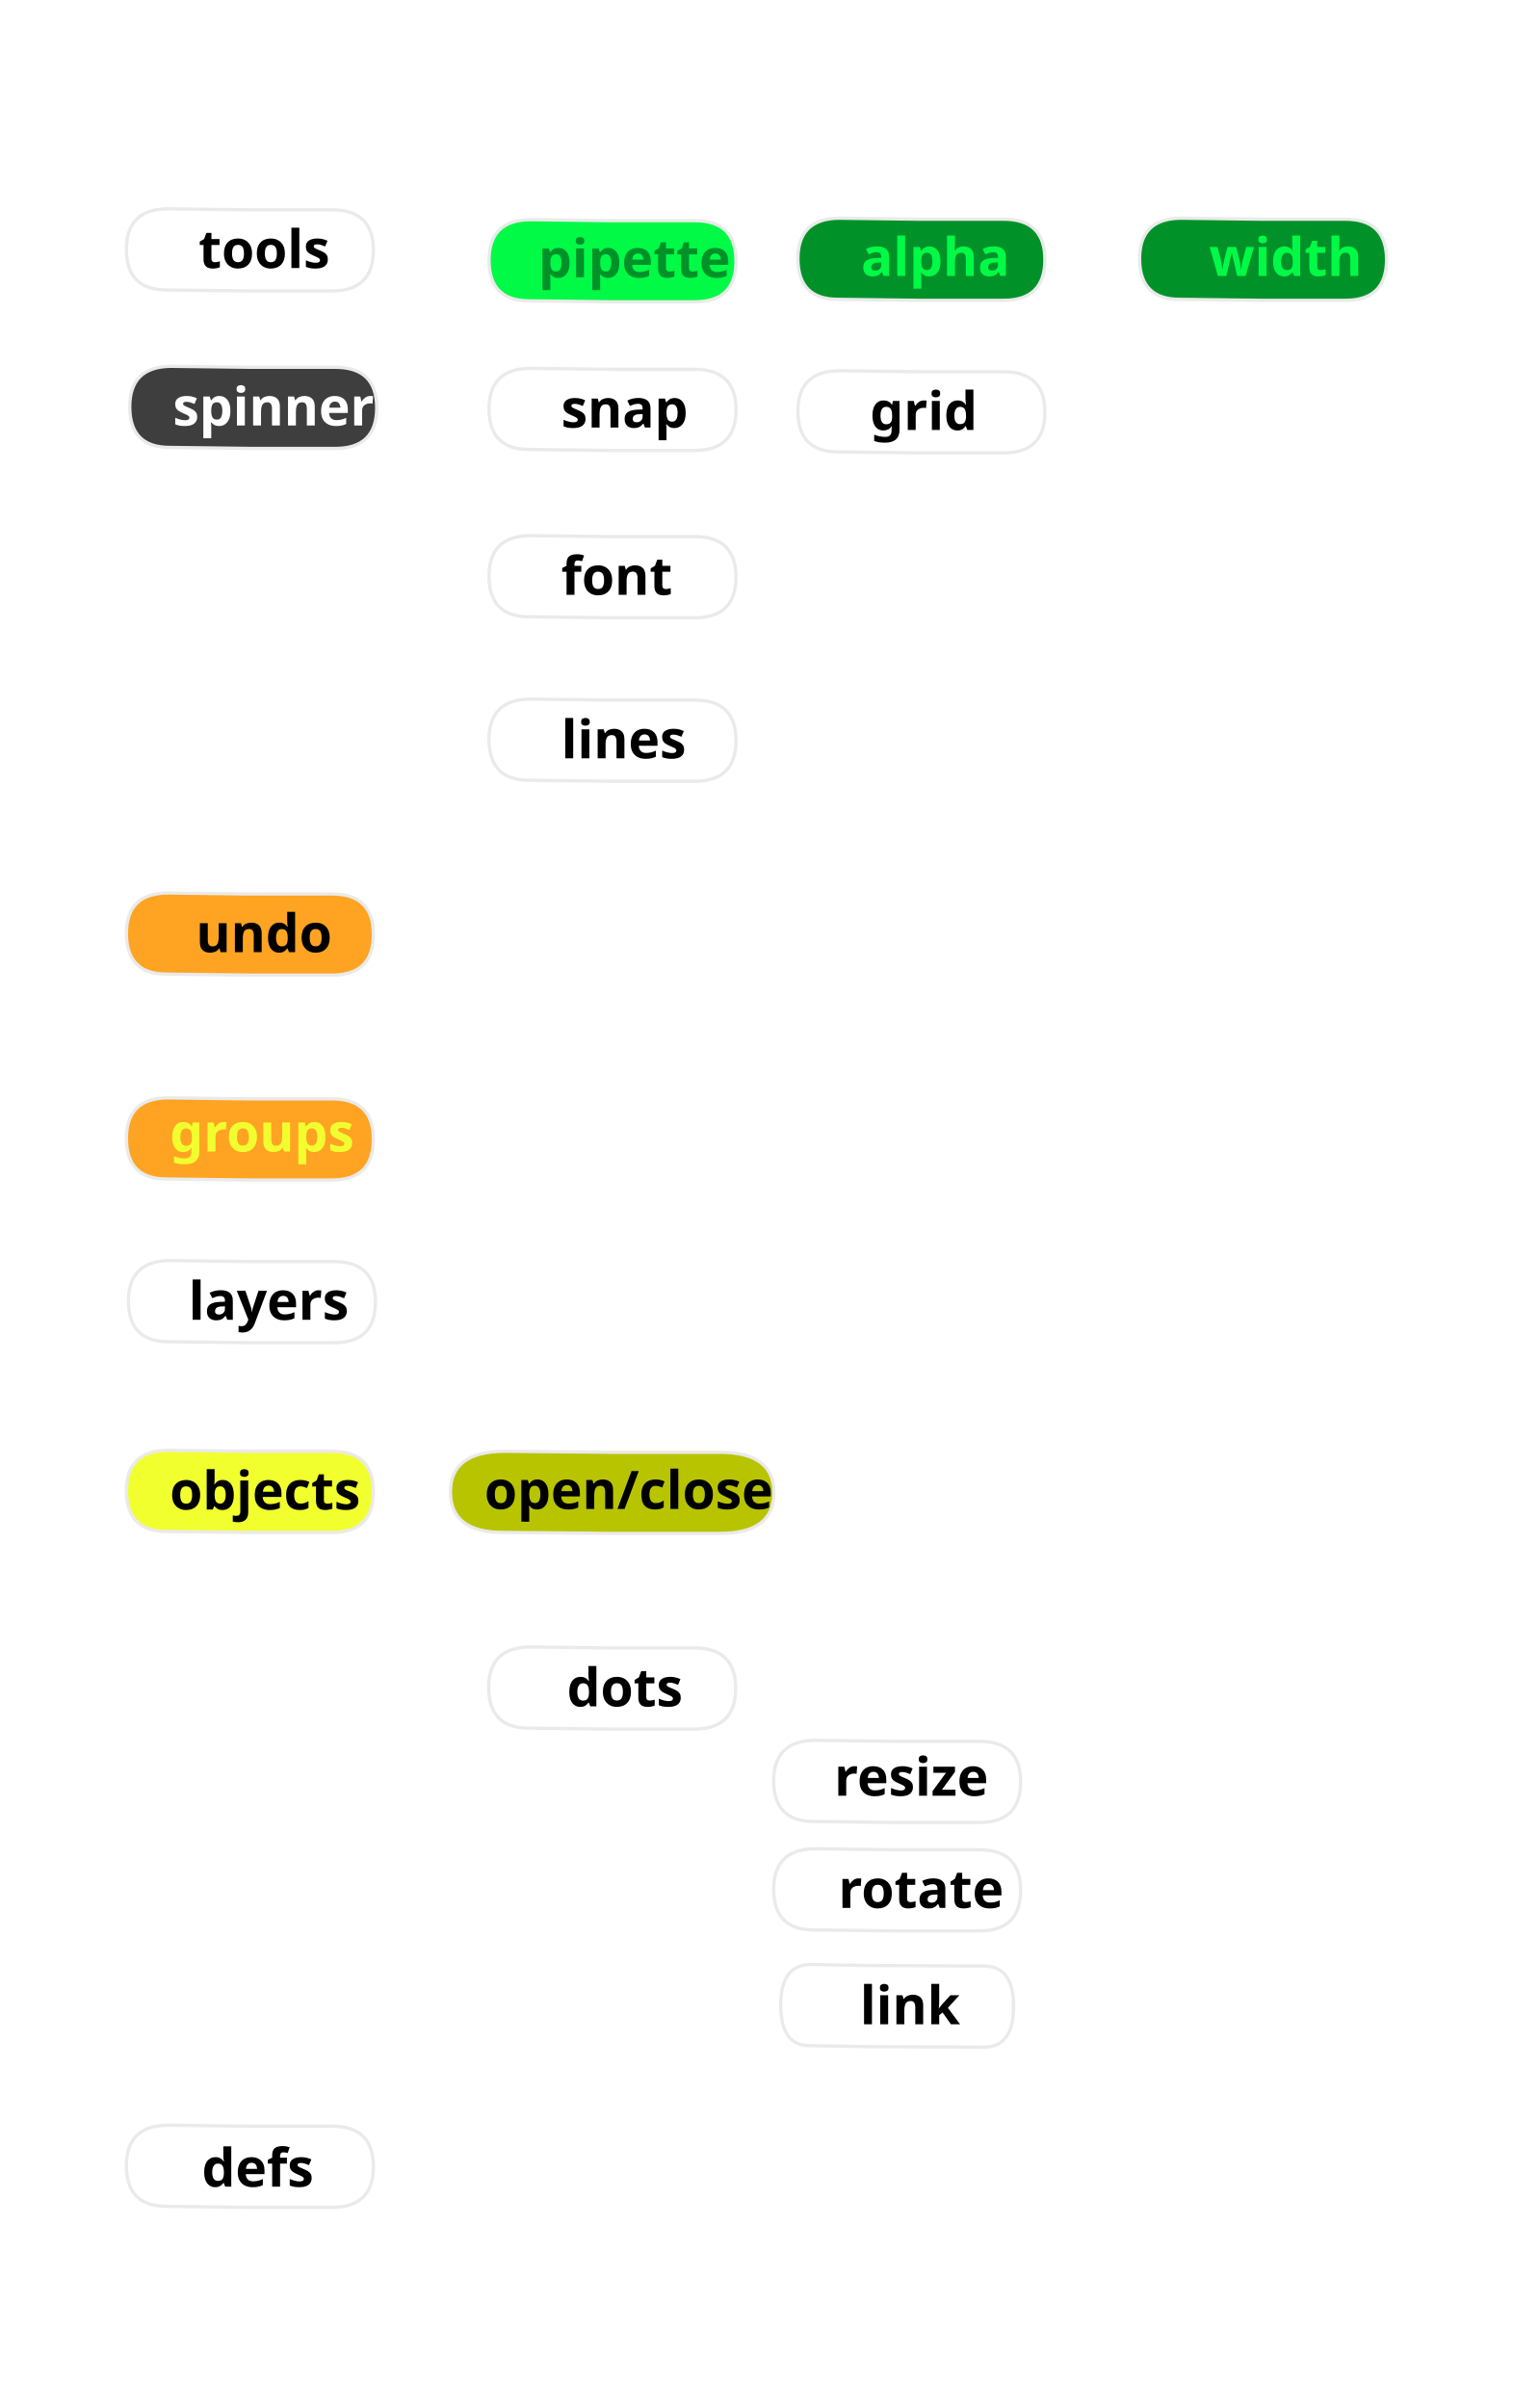
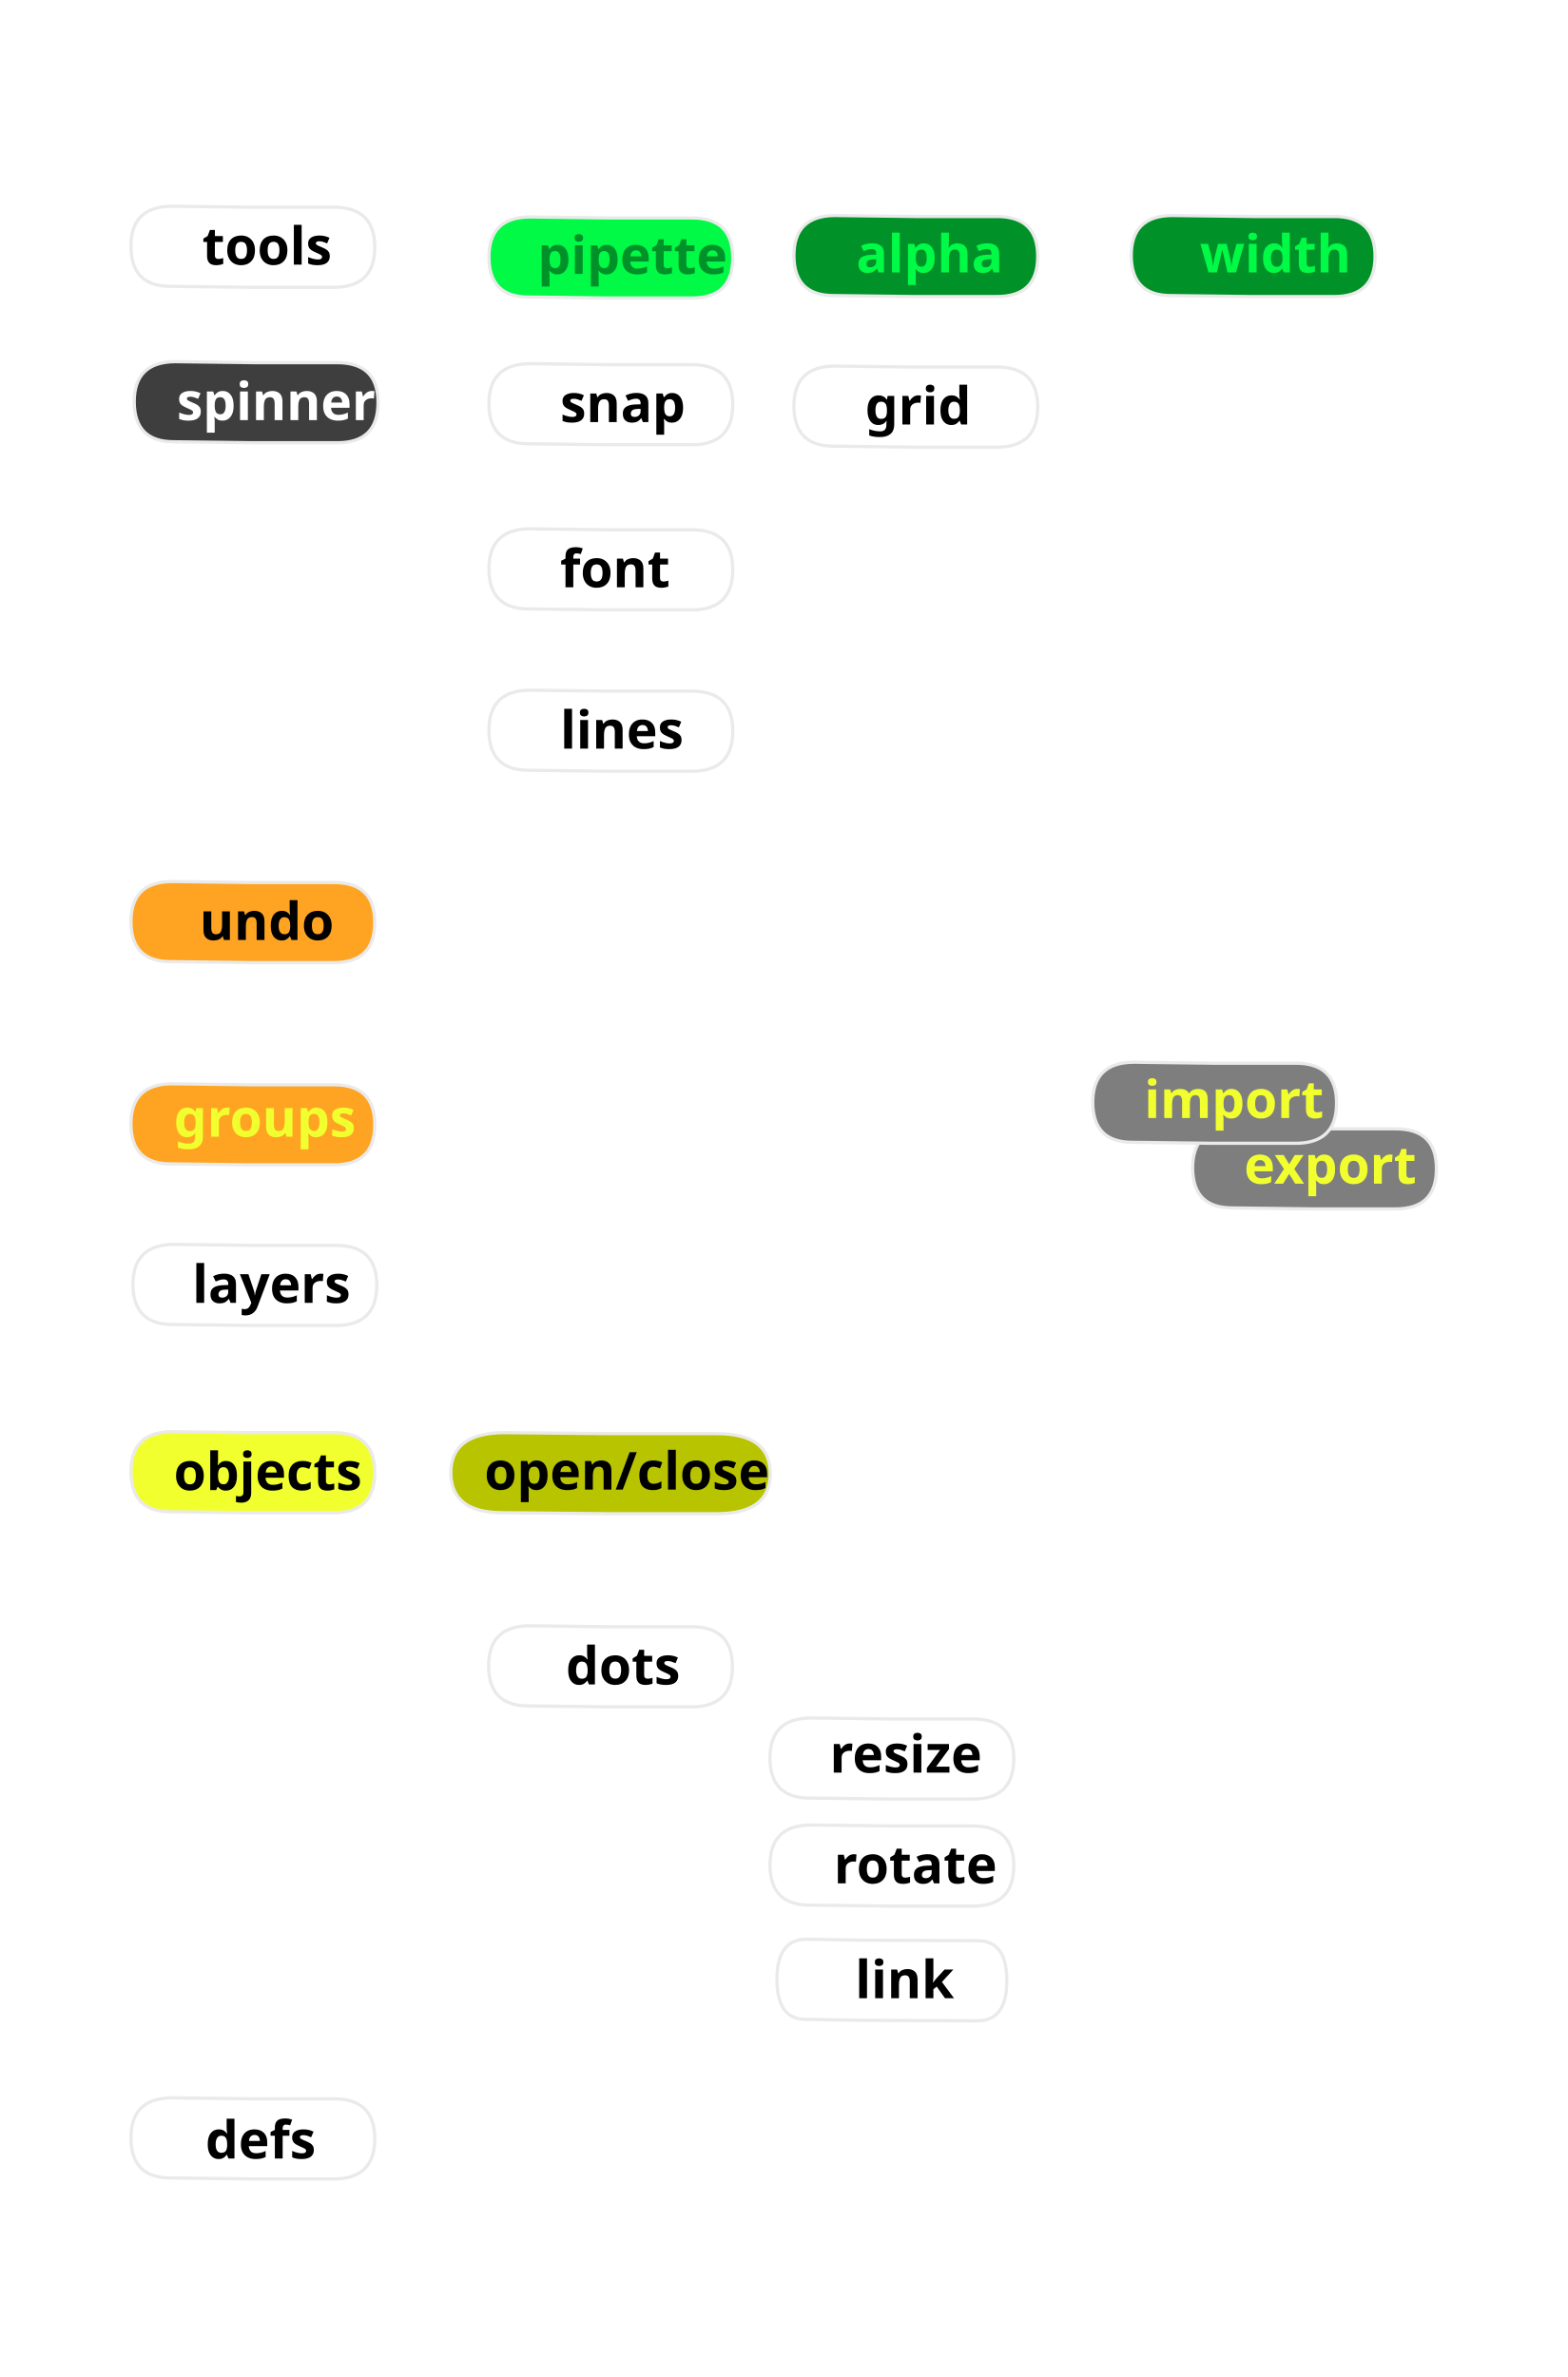
- <svg xmlns="http://www.w3.org/2000/svg" xmlns:ns1="http://svgjs.com/svgjs" width="100%" height="100%" version="1.1" style="stroke-linecap: round; stroke-linejoin: round; background: rgba(255, 255, 255, 0);" viewBox="141.193 -151.453 1850.952 2945.55">
+ <svg xmlns="http://www.w3.org/2000/svg" xmlns:ns1="http://svgjs.com/svgjs" width="100%" height="100%" version="1.1" style="stroke-linecap: round; stroke-linejoin: round; background: rgba(255, 255, 255, 0);" viewBox="133.585 -151.59 1942.242 2945.7">
  <g id="G-d9-4691e1" transform="matrix(1,0,0,1,1453.057,2047.119)">
    <path id="P-6b-650fb9" d="M-22.745 -100.5L118.576 -99.878Q155.813 -100.369 155.512 -49.751Q155.296 -0.616 119.278 -0.616L-22.915 -1.237L-93.975 -2.462Q-129.025 -2.256 -129.366 -51.322Q-129.652 -101.332 -93.186 -101.724L-22.745 -100.5 " style="stroke: rgb(234, 234, 234); stroke-opacity: 1; stroke-width: 4; fill: rgb(255, 255, 255); fill-opacity: 1;" transform="matrix(1,0,0,1,-227.3675,306.2011)" />
    <text id="T-e2-f99308" font-family="Noteworthy" font-size="64.931" font-weight="bold" font-style="normal" style="stroke: rgb(0, 0, 0); stroke-opacity: 0; stroke-width: 4; fill: rgb(0, 0, 0); fill-opacity: 1;" transform="matrix(1,0,0,1,-259.864,202.8715)" ns1:data="{&quot;leading&quot;:&quot;1.15&quot;}">
      <tspan id="SvgjsTspan80846" dy="74.671" x="0" ns1:data="{&quot;newLined&quot;:true}">link</tspan>
    </text>
  </g>
  <g id="G-c8-eca137" transform="matrix(1,0,0,1,2181.783,1922.062)">
    <path id="P-e9-b49610" d="M19.445 -100.5L121.203 -100.5Q173.175 -100.99 172.754 -50.372Q172.453 -1.237 122.183 -1.237L19.208 -1.237L-79.971 -2.462Q-128.889 -2.256 -129.365 -51.322Q-129.765 -101.332 -78.869 -101.724L19.445 -100.5 " style="stroke: rgb(234, 234, 234); stroke-opacity: 1; stroke-width: 4; fill: rgb(255, 255, 255); fill-opacity: 1;" transform="matrix(1,0,0,1,-964.7179,289.6945)" />
    <text id="T-1e-c91c96" font-family="Noteworthy" font-size="64.931" font-weight="bold" font-style="normal" style="stroke: rgb(0, 0, 0); stroke-opacity: 0; stroke-width: 4; fill: rgb(0, 0, 0); fill-opacity: 1;" transform="matrix(1,0,0,1,-1015.002,185.6432)" ns1:data="{&quot;leading&quot;:&quot;1.15&quot;}">
      <tspan id="SvgjsTspan59330" dy="74.671" x="0" ns1:data="{&quot;newLined&quot;:true}">rotate</tspan>
    </text>
  </g>
  <g id="G-8e-76ebf1" transform="matrix(1,0,0,1,-328.7928,1538.996)">
    <path id="P-10-0c8b2d" d="M19.445 -100.5L121.203 -100.5Q173.175 -100.99 172.754 -50.372Q172.453 -1.237 122.183 -1.237L19.208 -1.237L-79.971 -2.462Q-128.889 -2.256 -129.365 -51.322Q-129.765 -101.332 -78.869 -101.724L19.445 -100.5 " style="stroke: rgb(234, 234, 234); stroke-opacity: 1; stroke-width: 4; fill: rgb(255, 255, 255); fill-opacity: 1;" transform="matrix(1,0,0,1,756.5142,-46.75073)" />
    <text id="T-6e-1877b1" font-family="Noteworthy" font-size="64.931" font-weight="bold" font-style="normal" style="stroke: rgb(0, 0, 0); stroke-opacity: 0; stroke-width: 4; fill: rgb(0, 0, 0); fill-opacity: 1;" transform="matrix(1,0,0,1,700.6227,-150.7245)" ns1:data="{&quot;leading&quot;:&quot;1.15&quot;}">
      <tspan id="SvgjsTspan85135" dy="74.671" x="0" ns1:data="{&quot;newLined&quot;:true}">layers</tspan>
    </text>
  </g>
  <g id="G-c9-afb1d1" transform="matrix(1,0,0,1,-337.2166,482.8151)">
    <path id="P-de-0a2d5e" d="M19.445 -100.5L121.203 -100.5Q173.175 -100.99 172.754 -50.372Q172.453 -1.237 122.183 -1.237L19.208 -1.237L-79.971 -2.462Q-128.889 -2.256 -129.365 -51.322Q-129.765 -101.332 -78.869 -101.724L19.445 -100.5 " style="stroke: rgb(234, 234, 234); stroke-opacity: 1; stroke-width: 4; fill: rgb(255, 255, 255); fill-opacity: 1;" transform="matrix(1,0,0,1,762.4204,-277.1128)" />
    <text id="T-62-ceab21" font-family="Noteworthy" font-size="64.931" font-weight="bold" font-style="normal" style="stroke: rgb(0, 0, 0); stroke-opacity: 0; stroke-width: 4; fill: rgb(0, 0, 0); fill-opacity: 1;" transform="matrix(1,0,0,1,721.2958,-381.0865)" ns1:data="{&quot;leading&quot;:&quot;1.15&quot;}">
      <tspan id="SvgjsTspan85574" dy="74.671" x="0" ns1:data="{&quot;newLined&quot;:true}">tools</tspan>
    </text>
  </g>
  <g id="G-37-49f9ec" transform="matrix(1,0,0,1,-434.1875,884.6657)">
    <path id="P-2f-9e2f50" d="M19.445 -100.5L121.203 -100.5Q173.175 -100.99 172.754 -50.372Q172.453 -1.237 122.183 -1.237L19.208 -1.237L-79.971 -2.462Q-128.889 -2.256 -129.365 -51.322Q-129.765 -101.332 -78.869 -101.724L19.445 -100.5 " style="stroke: rgb(234, 234, 234); stroke-opacity: 1; stroke-width: 4; fill: rgb(255, 255, 255); fill-opacity: 1;" transform="matrix(1,0,0,1,1680.917,-480.8946)" />
    <text id="T-1d-756124" font-family="Noteworthy" font-size="64.931" font-weight="bold" font-style="normal" style="stroke: rgb(0, 0, 0); stroke-opacity: 0; stroke-width: 4; fill: rgb(0, 0, 0); fill-opacity: 1;" transform="matrix(1,0,0,1,1639.792,-584.8684)" ns1:data="{&quot;leading&quot;:&quot;1.15&quot;}">
      <tspan id="SvgjsTspan87363" dy="74.671" x="0" ns1:data="{&quot;newLined&quot;:true}">grid</tspan>
    </text>
  </g>
  <g id="G-58-3b0765" transform="matrix(1,0,0,1,-392.7211,884.6658)">
    <path id="P-e6-a1b86b" d="M19.445 -100.5L121.203 -100.5Q173.175 -100.99 172.754 -50.372Q172.453 -1.237 122.183 -1.237L19.208 -1.237L-79.971 -2.462Q-128.889 -2.256 -129.365 -51.322Q-129.765 -101.332 -78.869 -101.724L19.445 -100.5 " style="stroke: rgb(234, 234, 234); stroke-opacity: 1; stroke-width: 4; fill: rgb(255, 255, 255); fill-opacity: 1;" transform="matrix(1,0,0,1,1261.539,-483.848)" />
    <text id="T-e8-6fb452" font-family="Noteworthy" font-size="64.931" font-weight="bold" font-style="normal" style="stroke: rgb(0, 0, 0); stroke-opacity: 0; stroke-width: 4; fill: rgb(0, 0, 0); fill-opacity: 1;" transform="matrix(1,0,0,1,1220.414,-587.8218)" ns1:data="{&quot;leading&quot;:&quot;1.15&quot;}">
      <tspan id="SvgjsTspan86683" dy="74.671" x="0" ns1:data="{&quot;newLined&quot;:true}">snap</tspan>
    </text>
  </g>
  <g id="G-27-f7effe" transform="matrix(1,0,0,1,122.2866,1509.993)">
    <path id="P-b9-2bf64e" d="M19.445 -100.5L121.203 -100.5Q173.175 -100.99 172.754 -50.372Q172.453 -1.237 122.183 -1.237L19.208 -1.237L-79.971 -2.462Q-128.889 -2.256 -129.365 -51.322Q-129.765 -101.332 -78.869 -101.724L19.445 -100.5 " style="stroke: rgb(234, 234, 234); stroke-opacity: 1; stroke-width: 4; fill: rgb(255, 255, 255); fill-opacity: 1;" transform="matrix(1,0,0,1,746.1284,454.8958)" />
    <text id="T-68-6ee68d" font-family="Noteworthy" font-size="64.931" font-weight="bold" font-style="normal" style="stroke: rgb(0, 0, 0); stroke-opacity: 0; stroke-width: 4; fill: rgb(0, 0, 0); fill-opacity: 1;" transform="matrix(1,0,0,1,712.449,351.1717)" ns1:data="{&quot;leading&quot;:&quot;1.15&quot;}">
      <tspan id="SvgjsTspan55019" dy="74.671" x="0" ns1:data="{&quot;newLined&quot;:true}">dots</tspan>
    </text>
  </g>
  <g id="G-53-199b18" transform="matrix(1,0,0,1,947.5904,1623.602)">
    <path id="P-f7-5a9212" d="M19.445 -100.5L121.203 -100.5Q173.175 -100.99 172.754 -50.372Q172.453 -1.237 122.183 -1.237L19.208 -1.237L-79.971 -2.462Q-128.889 -2.256 -129.365 -51.322Q-129.765 -101.332 -78.869 -101.724L19.445 -100.5 " style="stroke: rgb(234, 234, 234); stroke-opacity: 1; stroke-width: 4; fill: rgb(255, 255, 255); fill-opacity: 1;" transform="matrix(1,0,0,1,269.4742,455.506)" />
    <text id="T-45-89feaa" font-family="Noteworthy" font-size="64.931" font-weight="bold" font-style="normal" style="stroke: rgb(0, 0, 0); stroke-opacity: 0; stroke-width: 4; fill: rgb(0, 0, 0); fill-opacity: 1;" transform="matrix(1,0,0,1,214.127,346.8522)" ns1:data="{&quot;leading&quot;:&quot;1.15&quot;}">
      <tspan id="SvgjsTspan9095" dy="74.671" x="0" ns1:data="{&quot;newLined&quot;:true}">resize</tspan>
    </text>
  </g>
  <g id="G-68-dc3cae" transform="matrix(1,0,0,1,-836.3259,2546.482)">
    <path id="P-3f-e89c90" d="M19.445 -100.5L121.203 -100.5Q173.175 -100.99 172.754 -50.372Q172.453 -1.237 122.183 -1.237L19.208 -1.237L-79.971 -2.462Q-128.889 -2.256 -129.365 -51.322Q-129.765 -101.332 -78.869 -101.724L19.445 -100.5 " style="stroke: rgb(234, 234, 234); stroke-opacity: 1; stroke-width: 4; fill: rgb(255, 255, 255); fill-opacity: 1;" transform="matrix(1,0,0,1,1261.53,3.390038)" />
    <text id="T-32-331845" font-family="Noteworthy" font-size="64.931" font-weight="bold" font-style="normal" style="stroke: rgb(0, 0, 0); stroke-opacity: 0; stroke-width: 4; fill: rgb(0, 0, 0); fill-opacity: 1;" transform="matrix(1,0,0,1,1224.396,-97.79809)" ns1:data="{&quot;leading&quot;:&quot;1.15&quot;}">
      <tspan id="SvgjsTspan2589" dy="74.671" x="0" ns1:data="{&quot;newLined&quot;:true}">defs</tspan>
    </text>
  </g>
  <path id="P-36-fdc175" d="M19.445 -100.5L121.203 -100.5Q173.175 -100.99 172.754 -50.372Q172.453 -1.237 122.183 -1.237L19.208 -1.237L-79.971 -2.462Q-128.889 -2.256 -129.365 -51.322Q-129.765 -101.332 -78.869 -101.724L19.445 -100.5 " style="stroke: rgb(234, 234, 234); stroke-opacity: 1; stroke-width: 4; fill: rgb(0, 146, 41); fill-opacity: 1;" transform="matrix(1,0,0,1,1246.739,217.1669)" />
  <text id="T-49-955754" font-family="Noteworthy" font-size="64.931" font-weight="bold" font-style="normal" style="stroke: rgb(234, 234, 234); stroke-opacity: 0; stroke-width: 4; fill: rgb(0, 250, 70); fill-opacity: 1;" transform="matrix(1,0,0,1,1194.582,111.3887)" ns1:data="{&quot;leading&quot;:&quot;1.15&quot;}">
    <tspan id="SvgjsTspan5939" dy="74.671" x="0" ns1:data="{&quot;newLined&quot;:true}">alpha</tspan>
  </text>
  <path id="P-82-08d994" d="M19.445 -100.5L121.203 -100.5Q173.175 -100.99 172.754 -50.372Q172.453 -1.237 122.183 -1.237L19.208 -1.237L-79.971 -2.462Q-128.889 -2.256 -129.365 -51.322Q-129.765 -101.332 -78.869 -101.724L19.445 -100.5 " style="stroke: rgb(234, 234, 234); stroke-opacity: 1; stroke-width: 4; fill: rgb(0, 250, 70); fill-opacity: 1;" transform="matrix(1,0,0,1,868.8275,218.9713)" />
  <text id="T-f9-f383ba" font-family="Noteworthy" font-size="64.931" font-weight="bold" font-style="normal" style="stroke: rgb(234, 234, 234); stroke-opacity: 0; stroke-width: 4; fill: rgb(0, 146, 41); fill-opacity: 1;" transform="matrix(1,0,0,1,799.788,113.193)" ns1:data="{&quot;leading&quot;:&quot;1.15&quot;}">
    <tspan id="SvgjsTspan4970" dy="74.671" x="0" ns1:data="{&quot;newLined&quot;:true}">pipette</tspan>
  </text>
  <path id="P-4f-e539a9" d="M19.445 -100.5L121.203 -100.5Q173.175 -100.99 172.754 -50.372Q172.453 -1.237 122.183 -1.237L19.208 -1.237L-79.971 -2.462Q-128.889 -2.256 -129.365 -51.322Q-129.765 -101.332 -78.869 -101.724L19.445 -100.5 " style="stroke: rgb(234, 234, 234); stroke-opacity: 1; stroke-width: 4; fill: rgb(0, 146, 41); fill-opacity: 1;" transform="matrix(1,0,0,1,1664.724,217.1669)" />
  <text id="T-fd-9aed3f" font-family="Noteworthy" font-size="64.931" font-weight="bold" font-style="normal" style="stroke: rgb(234, 234, 234); stroke-opacity: 0; stroke-width: 4; fill: rgb(0, 250, 70); fill-opacity: 1;" transform="matrix(1,0,0,1,1620.378,111.3887)" ns1:data="{&quot;leading&quot;:&quot;1.15&quot;}">
    <tspan id="SvgjsTspan6231" dy="74.671" x="0" ns1:data="{&quot;newLined&quot;:true}">width</tspan>
  </text>
  <g id="G-8f-bded4e" transform="matrix(1,0,0,1,-1349.907,104.9929)" style="stroke-width: 4;">
    <path id="P-66-15e778" d="M19.445 -100.5L121.203 -100.5Q173.175 -100.99 172.754 -50.372Q172.453 -1.237 122.183 -1.237L19.208 -1.237L-79.971 -2.462Q-128.889 -2.256 -129.365 -51.322Q-129.765 -101.332 -78.869 -101.724L19.445 -100.5 " style="stroke: rgb(234, 234, 234); stroke-opacity: 1; stroke-width: 4; fill: rgb(255, 164, 34); fill-opacity: 1;" transform="matrix(1,0,0,1,1775.111,1188.199)" />
    <text id="T-0f-0b1587" font-family="Noteworthy" font-size="64.931" font-weight="bold" font-style="normal" style="stroke: rgb(234, 234, 234); stroke-opacity: 0; stroke-width: 4; fill: rgb(242, 255, 47); fill-opacity: 1;" transform="matrix(1,0,0,1,1698.9,1077.452)" ns1:data="{&quot;leading&quot;:&quot;1.15&quot;}">
      <tspan id="SvgjsTspan8868" dy="74.671" x="0" ns1:data="{&quot;newLined&quot;:true}">groups</tspan>
    </text>
  </g>
  <g id="G-86-96a260" transform="matrix(1,0,0,1,15.12562,0)">
    <path id="P-b3-28cc79" d="M19.445 -100.5L121.203 -100.5Q173.175 -100.99 172.754 -50.372Q172.453 -1.237 122.183 -1.237L19.208 -1.237L-79.971 -2.462Q-128.889 -2.256 -129.365 -51.322Q-129.765 -101.332 -78.869 -101.724L19.445 -100.5 " style="stroke: rgb(234, 234, 234); stroke-opacity: 1; stroke-width: 4; fill: rgb(255, 255, 255); fill-opacity: 1;" transform="matrix(1,0,0,1,853.6919,605.4679)" />
    <text id="T-ba-10dd48" font-family="Noteworthy" font-size="64.931" font-weight="bold" font-style="normal" style="stroke: rgb(0, 0, 0); stroke-opacity: 0; stroke-width: 4; fill: rgb(0, 0, 0); fill-opacity: 1;" transform="matrix(1,0,0,1,812.5673,501.4941)" ns1:data="{&quot;leading&quot;:&quot;1.15&quot;}">
      <tspan id="SvgjsTspan1556" dy="74.671" x="0" ns1:data="{&quot;newLined&quot;:true}">font</tspan>
    </text>
  </g>
  <g id="G-e7-c89c97" transform="matrix(1,0,0,1,15.12544,0)">
    <g id="G-e6-6bb27a" transform="matrix(1,0,0,1,-487.6666,-3.386892)">
      <path id="P-65-81bc23" d="M19.445 -100.5L121.203 -100.5Q173.175 -100.99 172.754 -50.372Q172.453 -1.237 122.183 -1.237L19.208 -1.237L-79.971 -2.462Q-128.889 -2.256 -129.365 -51.322Q-129.765 -101.332 -78.869 -101.724L19.445 -100.5 " style="stroke: rgb(234, 234, 234); stroke-opacity: 1; stroke-width: 4; fill: rgb(255, 255, 255); fill-opacity: 1;" transform="matrix(1,0,0,1,1341.359,808.8111)" />
      <text id="T-a3-6f5a7d" font-family="Noteworthy" font-size="64.931" font-weight="bold" font-style="normal" style="stroke: rgb(0, 0, 0); stroke-opacity: 0; stroke-width: 4; fill: rgb(0, 0, 0); fill-opacity: 1;" transform="matrix(1,0,0,1,1300.234,704.8374)" ns1:data="{&quot;leading&quot;:&quot;1.15&quot;}">
        <tspan id="SvgjsTspan87916" dy="74.671" x="0" ns1:data="{&quot;newLined&quot;:true}">lines</tspan>
      </text>
    </g>
  </g>
  <path id="P-58-9c1adb" d="M19.445 -100.5L121.203 -100.5Q173.175 -100.99 172.754 -50.372Q172.453 -1.237 122.183 -1.237L19.208 -1.237L-79.971 -2.462Q-128.889 -2.256 -129.365 -51.322Q-129.765 -101.332 -78.869 -101.724L19.445 -100.5 " style="stroke: rgb(234, 234, 234); stroke-opacity: 1; stroke-width: 4; fill: rgb(242, 255, 47); fill-opacity: 1;" transform="matrix(1,0,0,1,425.2137,1724.319)" />
  <text id="T-33-aaa6bf" font-family="Noteworthy" font-size="64.931" font-weight="bold" font-style="normal" style="stroke: rgb(0, 0, 0); stroke-opacity: 0; stroke-width: 4; fill: rgb(0, 0, 0); fill-opacity: 1;" transform="matrix(1,0,0,1,348.8305,1620.346)" ns1:data="{&quot;leading&quot;:&quot;1.15&quot;}">
    <tspan id="SvgjsTspan2701" dy="74.671" x="0" ns1:data="{&quot;newLined&quot;:true}">objects</tspan>
  </text>
  <path id="P-4b-b33ec5" d="M65.566 -100.5L198.862 -100.5Q266.941 -100.99 266.391 -50.372Q265.996 -1.237 200.146 -1.237L65.256 -1.237L-64.661 -2.462Q-128.741 -2.256 -129.364 -51.322Q-129.888 -101.332 -63.218 -101.724L65.566 -100.5 " style="stroke: rgb(234, 234, 234); stroke-opacity: 1; stroke-width: 4; fill: rgb(184, 196, 0); fill-opacity: 1;" transform="matrix(1,0,0,1,821.6061,1725.513)" />
  <text id="T-b5-cbae9e" font-family="Noteworthy" font-size="64.931" font-weight="bold" font-style="normal" style="stroke: rgb(0, 0, 0); stroke-opacity: 0; stroke-width: 4; fill: rgb(0, 0, 0); fill-opacity: 1;" transform="matrix(1,0,0,1,733.7604,1619.703)" ns1:data="{&quot;leading&quot;:&quot;1.15&quot;}">
    <tspan id="SvgjsTspan1454" dy="74.671" x="0" ns1:data="{&quot;newLined&quot;:true}">open/close</tspan>
  </text>
  <path id="P-68-7deef7" d="M19.445 -100.5L121.203 -100.5Q173.175 -100.99 172.754 -50.372Q172.453 -1.237 122.183 -1.237L19.208 -1.237L-79.971 -2.462Q-128.889 -2.256 -129.365 -51.322Q-129.765 -101.332 -78.869 -101.724L19.445 -100.5 " style="stroke: rgb(234, 234, 234); stroke-opacity: 1; stroke-width: 4; fill: rgb(255, 164, 34); fill-opacity: 1;" transform="matrix(1,0,0,1,425.2137,1042.576)" />
  <text id="T-77-502d3b" font-family="Noteworthy" font-size="64.931" font-weight="bold" font-style="normal" style="stroke: rgb(0, 0, 0); stroke-opacity: 0; stroke-width: 4; fill: rgb(0, 0, 0); fill-opacity: 1;" transform="matrix(1,0,0,1,380.8461,938.6023)" ns1:data="{&quot;leading&quot;:&quot;1.15&quot;}">
    <tspan id="SvgjsTspan10834" dy="74.671" x="0" ns1:data="{&quot;newLined&quot;:true}">undo</tspan>
  </text>
  <path id="P-11-7712e0" d="M707.799 337.219 " style="stroke: rgb(234, 234, 234); stroke-opacity: 1; stroke-width: 8; fill: rgb(255, 255, 255); fill-opacity: 0;" transform="matrix(1,0,0,1,-256.8096,14.21133)" />
  <path id="P-0d-b89185" d="M19.445 -100.5L121.203 -100.5Q173.175 -100.99 172.754 -50.372Q172.453 -1.237 122.183 -1.237L19.208 -1.237L-79.971 -2.462Q-128.889 -2.256 -129.365 -51.322Q-129.765 -101.332 -78.869 -101.724L19.445 -100.5 " style="stroke: rgb(234, 234, 234); stroke-opacity: 1; stroke-width: 4; fill: rgb(62, 62, 62); fill-opacity: 1;" transform="matrix(1,0,0,1,429.2841,398.3301)" />
  <text id="T-50-866ac8" font-family="Noteworthy" font-size="64.931" font-weight="bold" font-style="normal" style="stroke: rgb(255, 255, 255); stroke-opacity: 1; stroke-width: 0; fill: rgb(255, 255, 255); fill-opacity: 1;" transform="matrix(1,0,0,1,352.619,294.3564)" ns1:data="{&quot;leading&quot;:&quot;1.15&quot;}">
    <tspan id="SvgjsTspan3015" dy="74.671" x="0" ns1:data="{&quot;newLined&quot;:true}">spinner</tspan>
  </text>
+   <g id="G-c0-5c0c99" transform="matrix(1,0,0,1,742.7296,-30.2594)">
+     <g id="G-dd-6a2d2c">
+       <path id="P-1e-66f552" d="M19.445 -100.5L121.203 -100.5Q173.175 -100.99 172.754 -50.372Q172.453 -1.237 122.183 -1.237L19.208 -1.237L-79.971 -2.462Q-128.889 -2.256 -129.365 -51.322Q-129.765 -101.332 -78.869 -101.724L19.445 -100.5 " style="stroke: rgb(234, 234, 234); stroke-opacity: 1; stroke-width: 4; fill: rgb(126, 126, 126); fill-opacity: 1;" transform="matrix(1,0,0,1,998.0699,1378.062)" />
+       <text id="T-56-1b0470" font-family="Noteworthy" font-size="64.931" font-weight="bold" font-style="normal" style="stroke: rgb(234, 234, 234); stroke-opacity: 0; stroke-width: 4; fill: rgb(242, 255, 47); fill-opacity: 1;" transform="matrix(1,0,0,1,932.4676,1270.851)" ns1:data="{&quot;leading&quot;:&quot;1.15&quot;}">
+         <tspan id="SvgjsTspan9542" dy="74.671" x="0" ns1:data="{&quot;newLined&quot;:true}">export</tspan>
+       </text>
+     </g>
+     <path id="P-a4-f9d507" d="M19.445 -100.5L121.203 -100.5Q173.175 -100.99 172.754 -50.372Q172.453 -1.237 122.183 -1.237L19.208 -1.237L-79.971 -2.462Q-128.889 -2.256 -129.365 -51.322Q-129.765 -101.332 -78.869 -101.724L19.445 -100.5 " style="stroke: rgb(234, 234, 234); stroke-opacity: 1; stroke-width: 4; fill: rgb(126, 126, 126); fill-opacity: 1;" transform="matrix(1,0,0,1,874.3021,1296.73)" />
+     <text id="T-7c-a6532a" font-family="Noteworthy" font-size="64.931" font-weight="bold" font-style="normal" style="stroke: rgb(234, 234, 234); stroke-opacity: 0; stroke-width: 4; fill: rgb(242, 255, 47); fill-opacity: 1;" transform="matrix(1,0,0,1,808.6997,1189.519)" ns1:data="{&quot;leading&quot;:&quot;1.15&quot;}">
+       <tspan id="SvgjsTspan10022" dy="74.671" x="0" ns1:data="{&quot;newLined&quot;:true}">import</tspan>
+     </text>
+   </g>
</svg>
